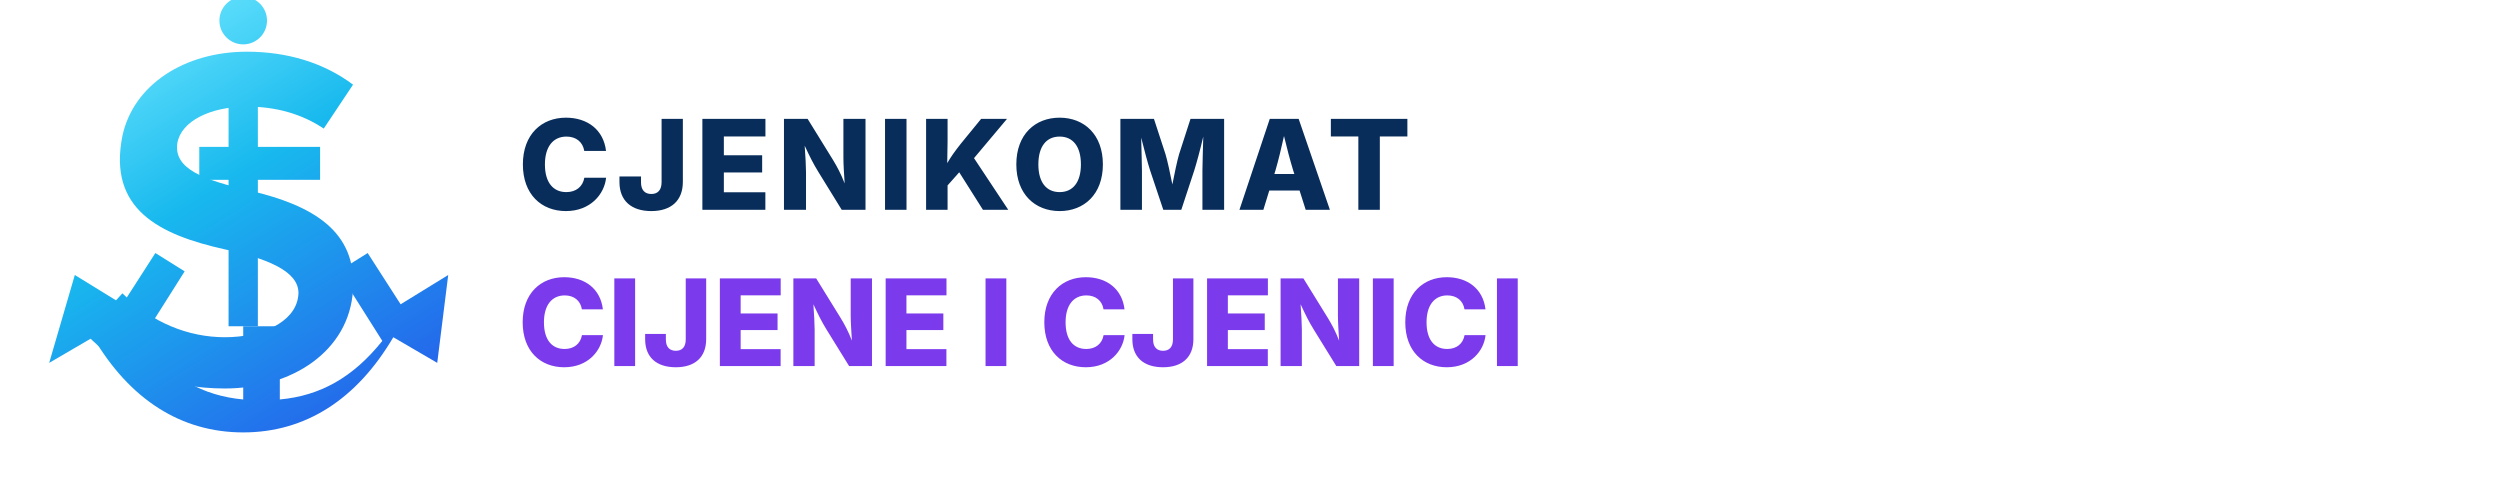
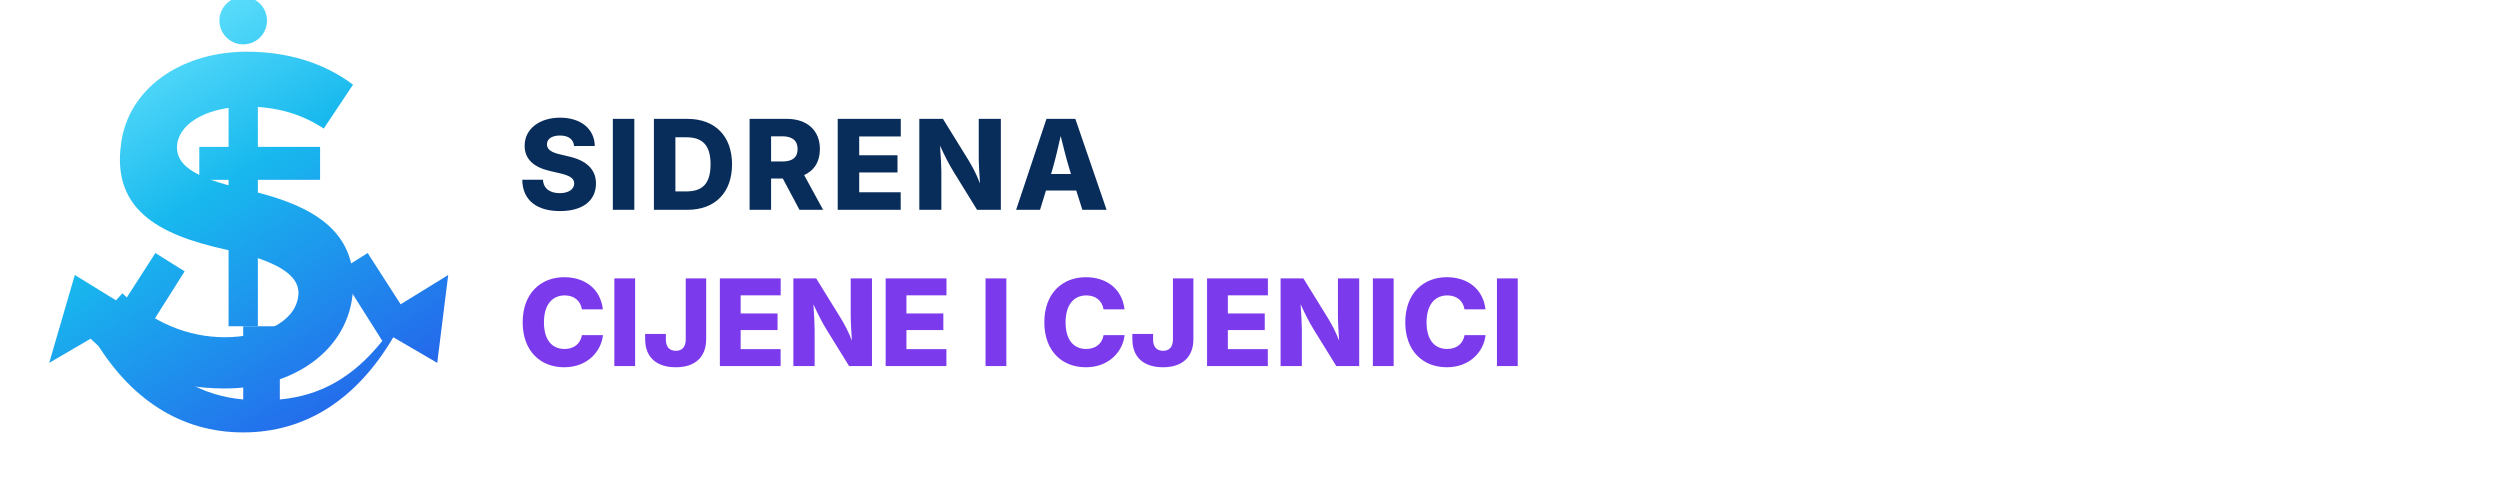
<svg xmlns="http://www.w3.org/2000/svg" width="560" height="112" viewBox="0 0 560 112" role="img">
  <g transform="translate(2 -4) scale(.82)">
    <defs>
      <linearGradient id="sidg" x1="28" y1="8" x2="98" y2="120" gradientUnits="userSpaceOnUse">
        <stop stop-color="#70E8FF" />
        <stop offset=".42" stop-color="#18B9EE" />
        <stop offset="1" stop-color="#2563EB" />
      </linearGradient>
    </defs>
    <g fill="url(#sidg)">
      <circle cx="64" cy="10.5" r="6.5" />
      <path d="M60 20h8v74h-8z" />
      <path d="M31 42c3-14 17-23 34-23 11 0 21 3 29 9l-8 12c-6-4-13-6-21-6-10 0-18 4-19 10-1 7 7 10 20 13 17 4 29 11 28 27-1 17-17 27-35 27-15 0-29-5-38-15l10-11c8 8 18 12 28 12 10 0 19-4 20-11 1-6-6-10-20-13-18-4-32-11-28-31z" />
      <path d="M18 80l13 8 9-14 8 5-12 19c8 10 17 15 28 16V94h10v20c11-1 20-6 28-16L90 79l8-5 9 14 13-8-3 24-12-7c-10 17-24 26-41 26s-31-9-41-26l-12 7z" />
      <path d="M52 45h33v9H52z" />
    </g>
  </g>
-   <text x="116" y="47" fill="#082D5B" font-family="Inter,Segoe UI,Arial,sans-serif" font-size="28" font-weight="800" letter-spacing="1.2">CJENIKOMAT</text>
+   <text x="116" y="47" fill="#082D5B" font-family="Inter,Segoe UI,Arial,sans-serif" font-size="28" font-weight="800" letter-spacing="1.2">SIDRENA</text>
  <text x="116" y="82" fill="#7C3AED" font-family="Inter,Segoe UI,Arial,sans-serif" font-size="27" font-weight="800">CIJENE I CJENICI</text>
</svg>
